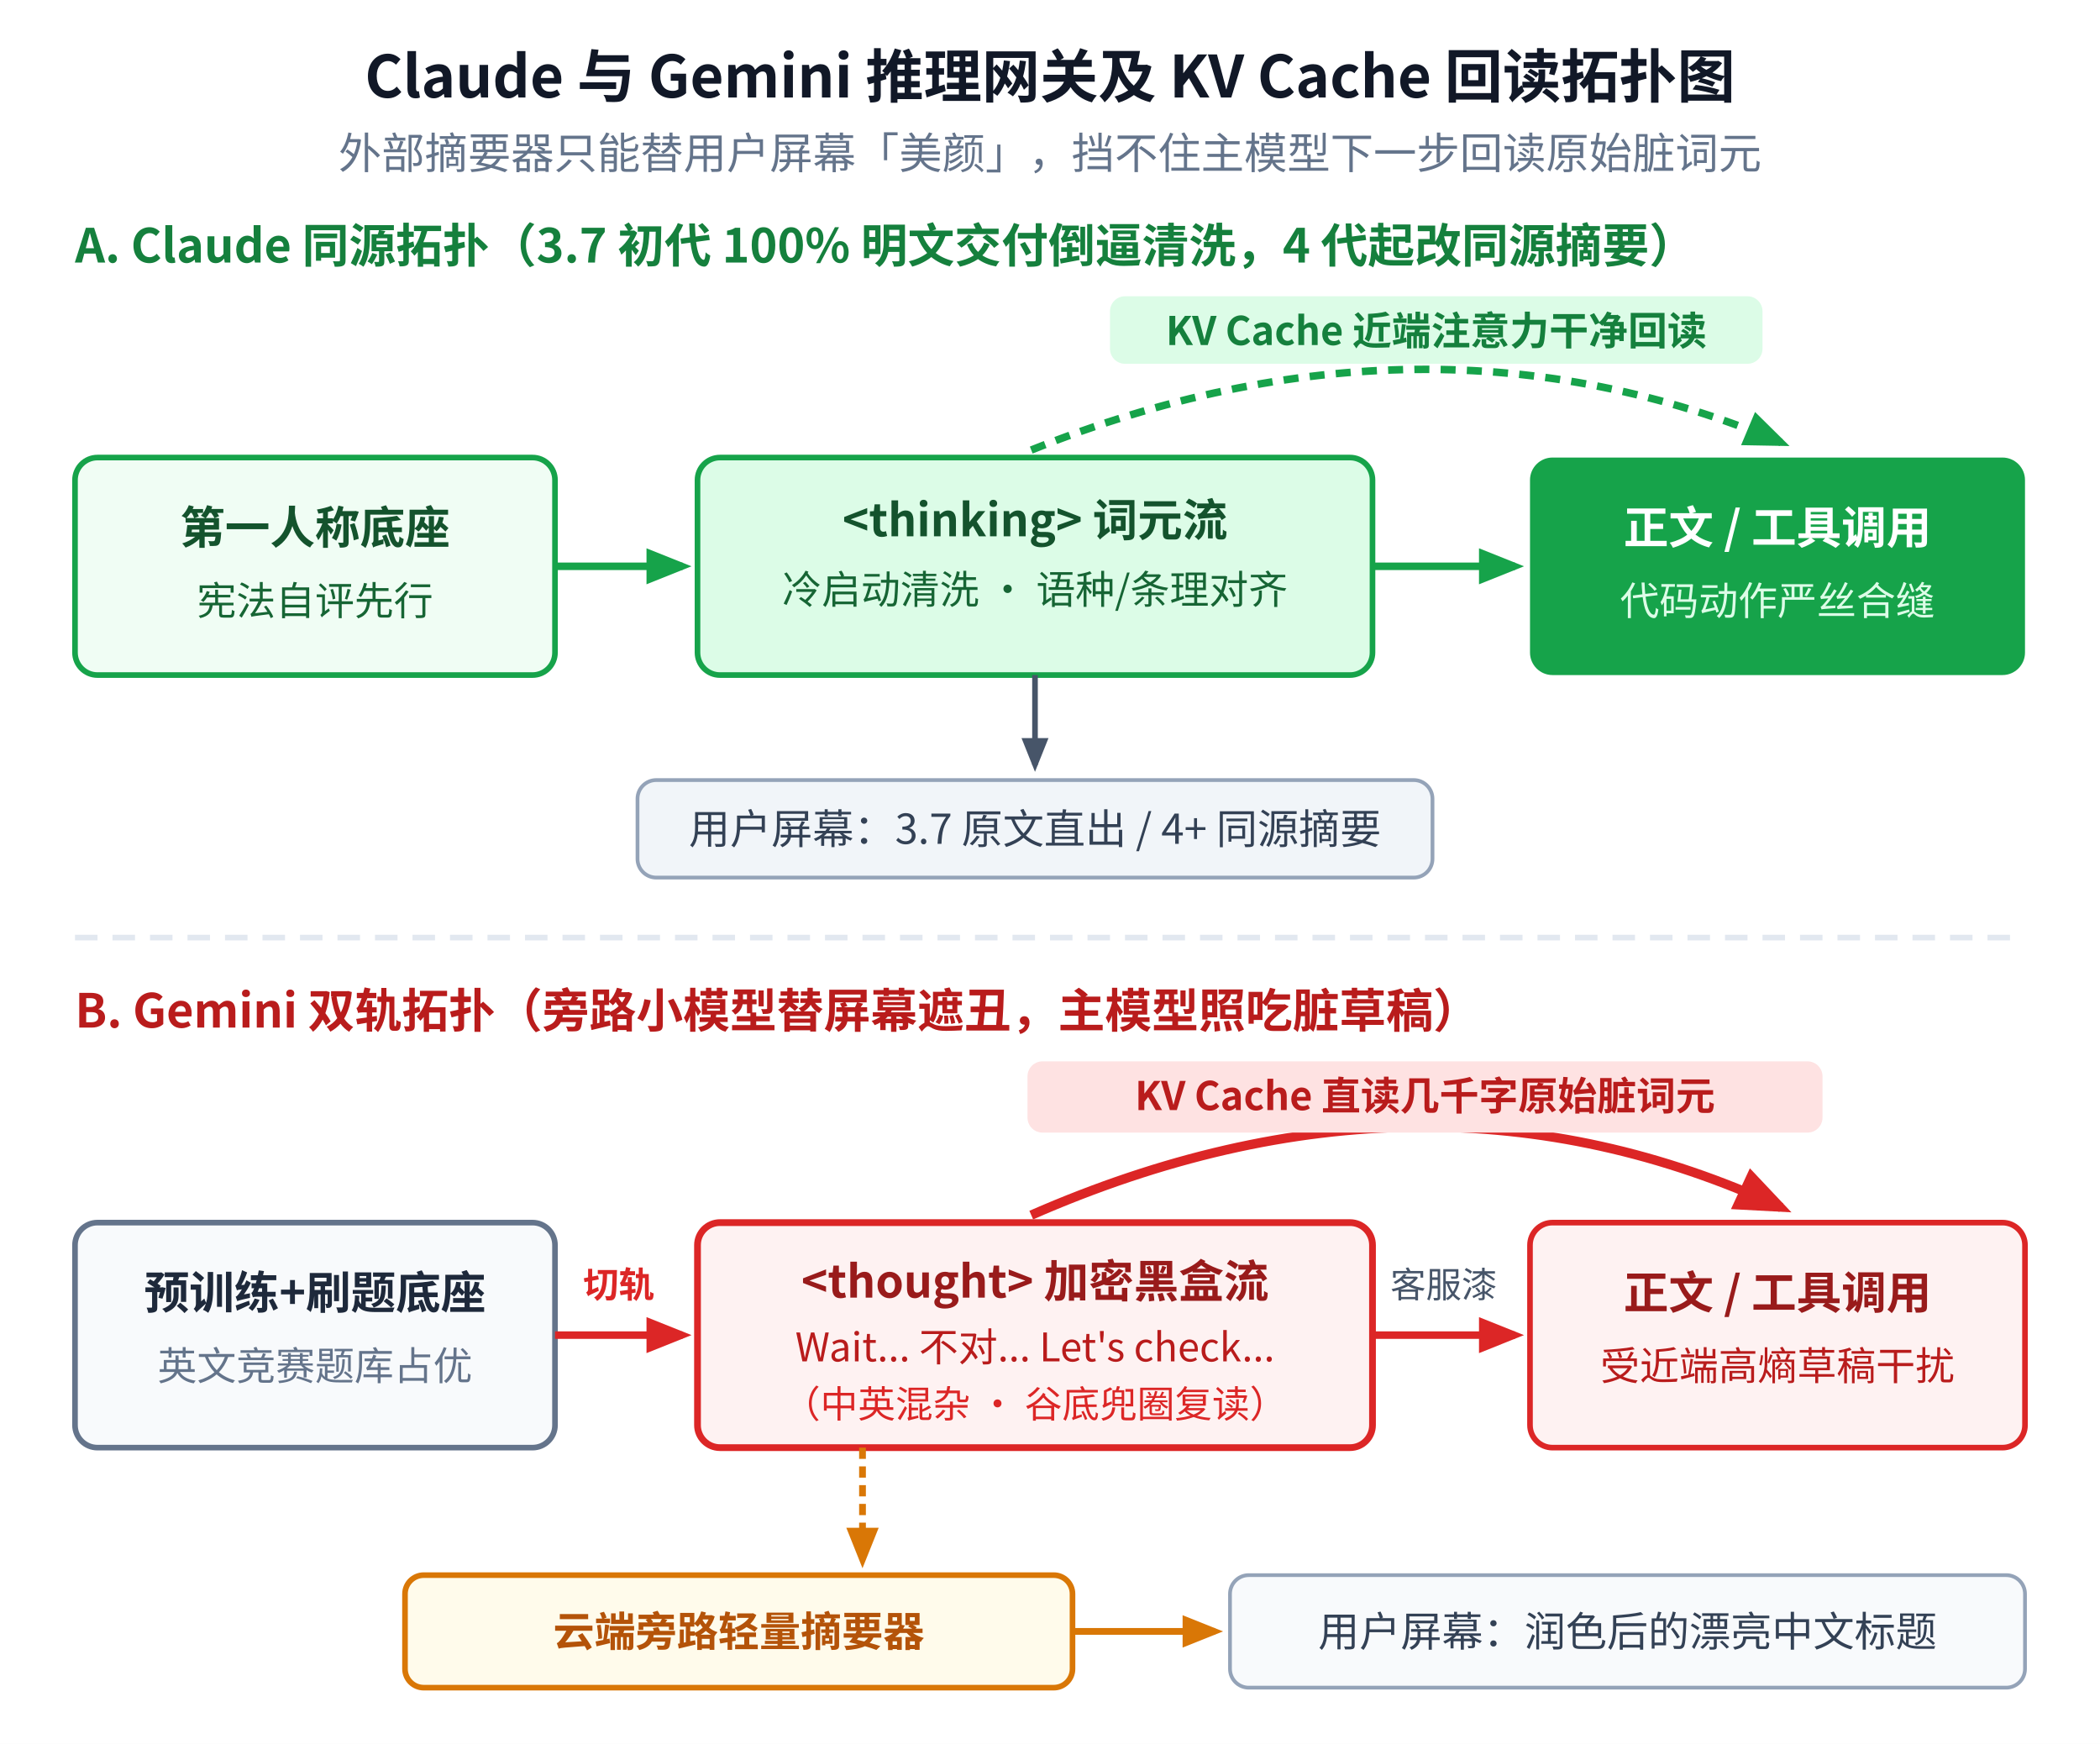
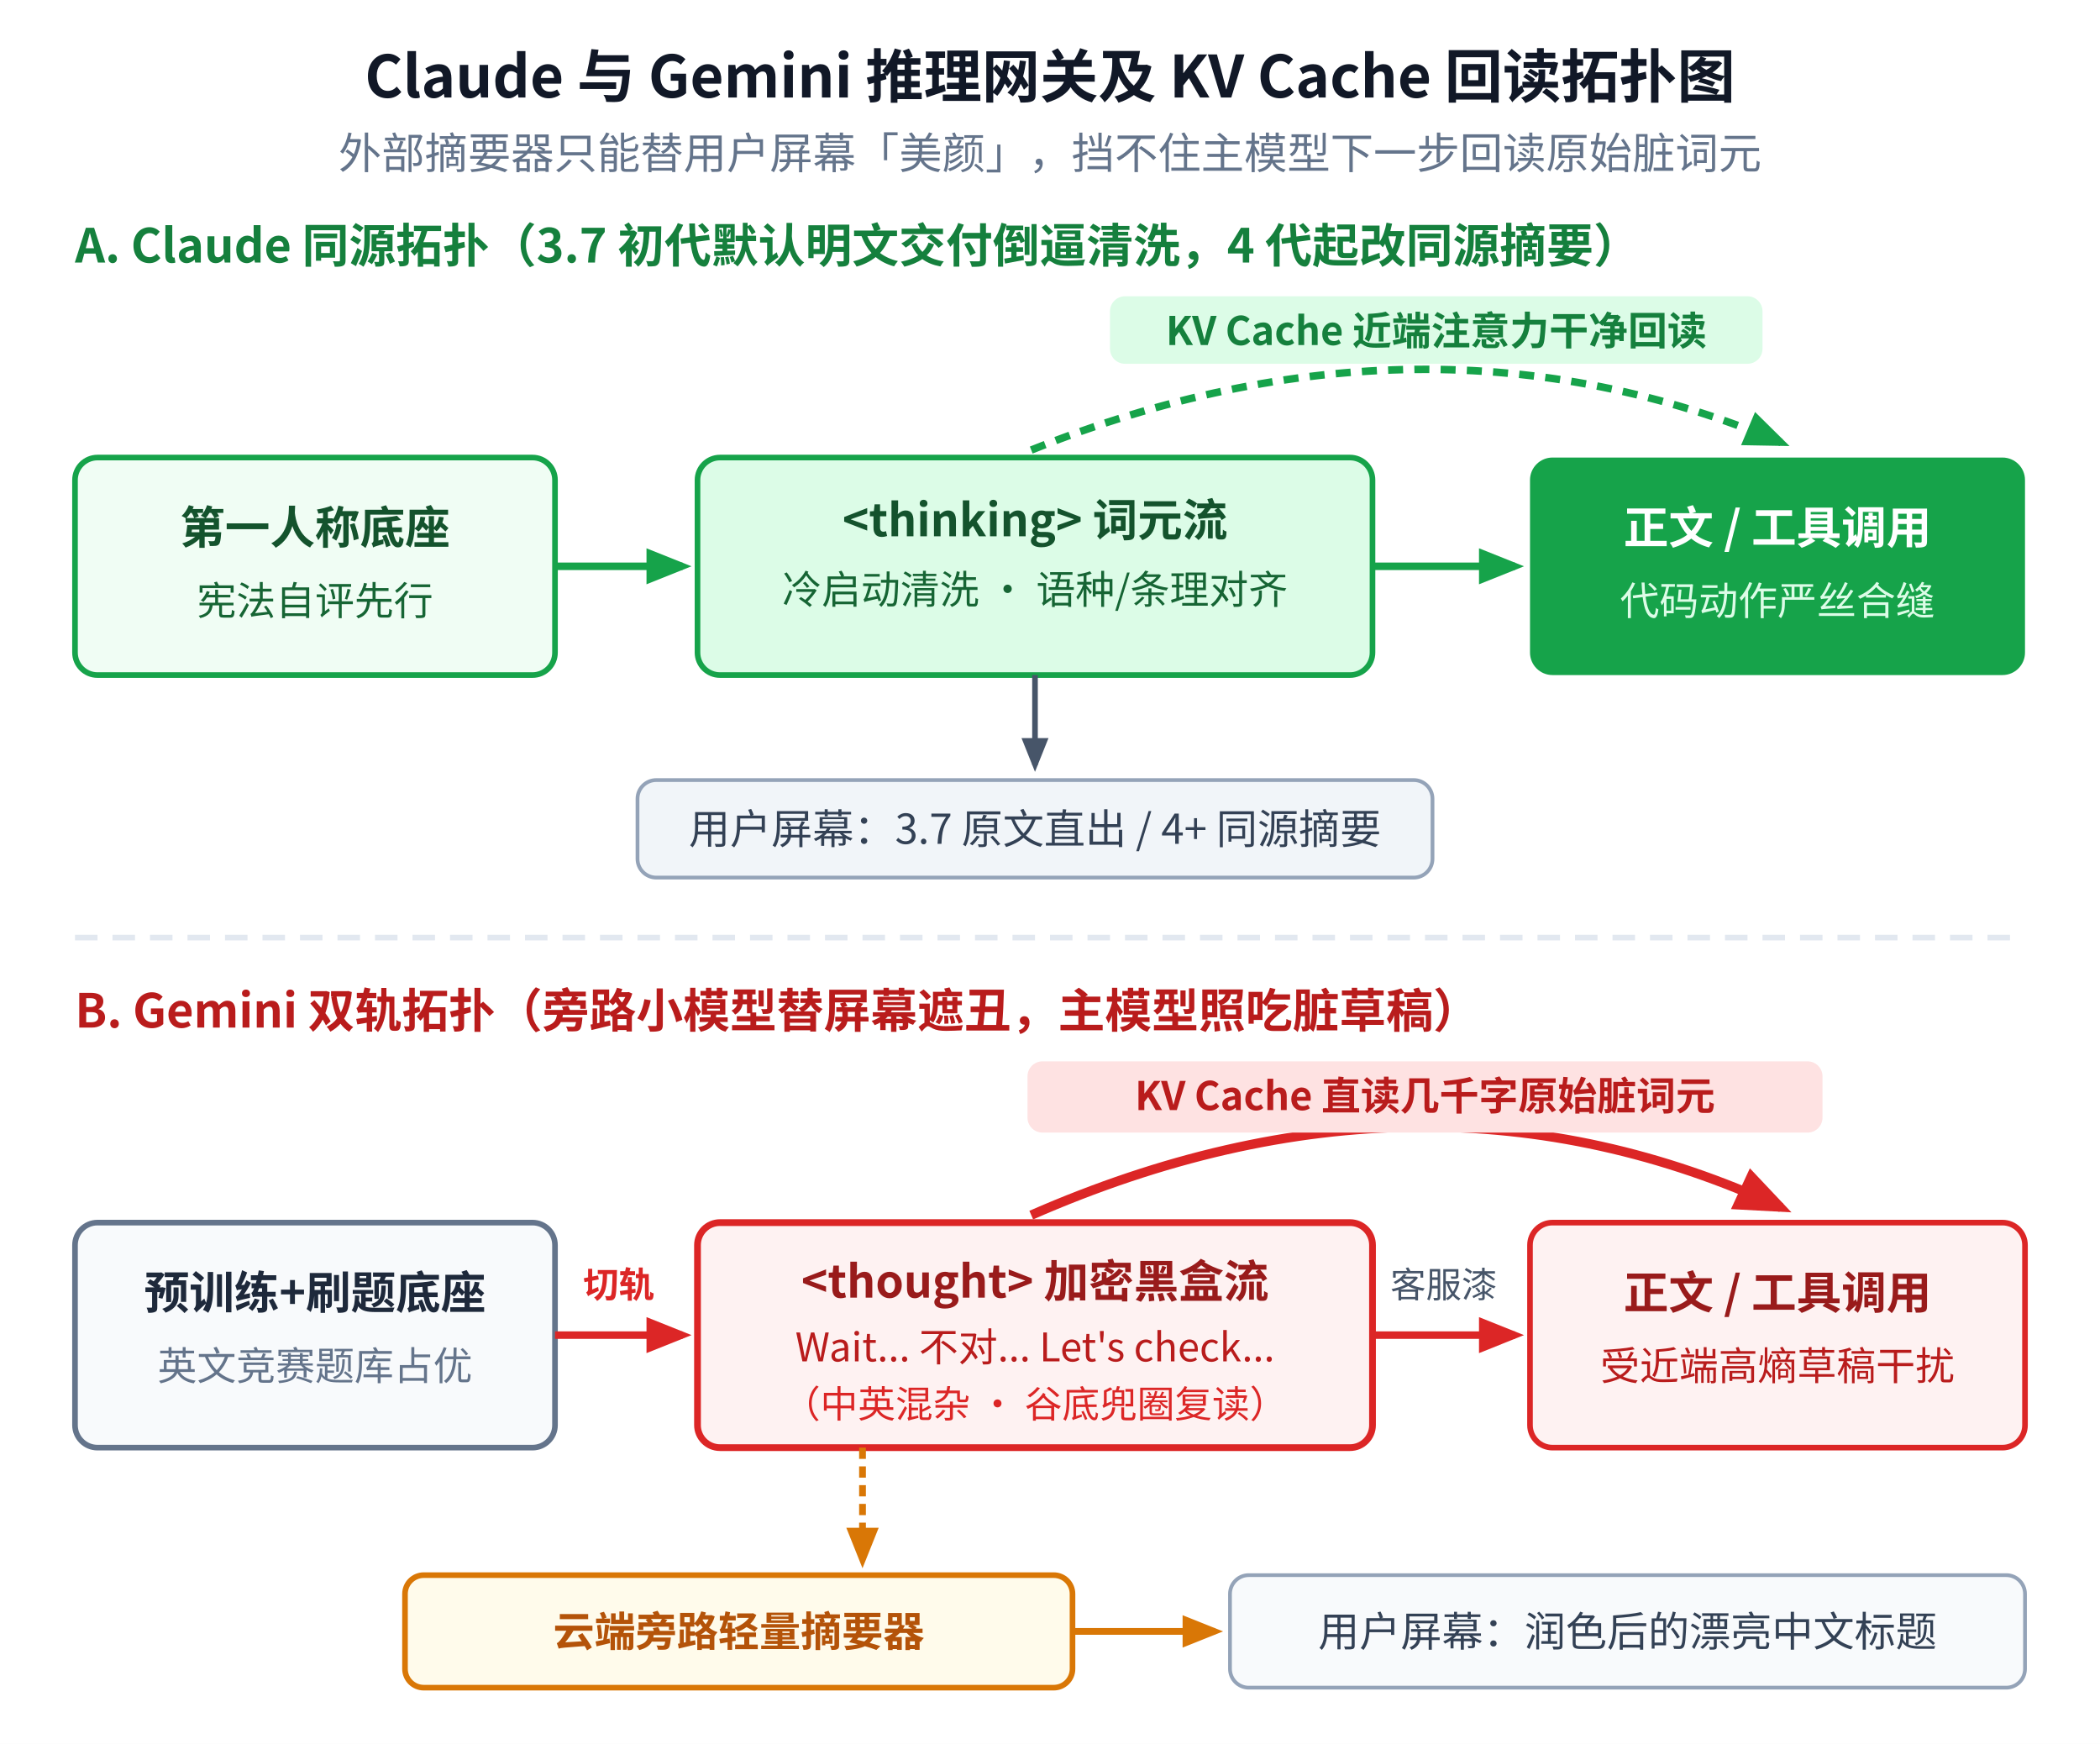
<svg xmlns="http://www.w3.org/2000/svg" viewBox="0 0 560 465" width="560" height="465" font-family="'WenQuanYi Micro Hei','Noto Sans CJK SC',sans-serif" style="background-color:#ffffff;">
  <rect width="560" height="465" fill="#ffffff" />
  <defs>
    <marker id="arr-g" viewBox="0 0 10 10" refX="8" refY="5" markerWidth="6" markerHeight="6" orient="auto-start-reverse">
      <path d="M 0 1 L 10 5 L 0 9 z" fill="#16a34a" />
    </marker>
    <marker id="arr-r" viewBox="0 0 10 10" refX="8" refY="5" markerWidth="6" markerHeight="6" orient="auto-start-reverse">
      <path d="M 0 1 L 10 5 L 0 9 z" fill="#dc2626" />
    </marker>
    <marker id="arr-b" viewBox="0 0 10 10" refX="8" refY="5" markerWidth="6" markerHeight="6" orient="auto-start-reverse">
      <path d="M 0 1 L 10 5 L 0 9 z" fill="#475569" />
    </marker>
    <marker id="arr-amber" viewBox="0 0 10 10" refX="8" refY="5" markerWidth="6" markerHeight="6" orient="auto-start-reverse">
      <path d="M 0 1 L 10 5 L 0 9 z" fill="#d97706" />
    </marker>
  </defs>
  <text x="280" y="26" text-anchor="middle" font-size="15.5" font-weight="bold" fill="#111827">Claude 与 Gemini 推理网关及 KV Cache 回读拓扑图</text>
  <text x="280" y="45" text-anchor="middle" font-size="11.5" fill="#64748b">外部摘要器只能替用户屏幕「美颜」，挡不住主模型下一步回读原始脏词元</text>
-   <text x="20" y="70" font-size="12.5" font-weight="bold" fill="#15803d">A. Claude 同源拓扑（3.7 初代 100% 明文交付倒逼清洗，4 代起改同源摘要）</text>
+   <text x="20" y="70" font-size="12.5" font-weight="bold" fill="#15803d">A. Claude 同源拓扑（3.7 初代默认明文交付倒逼清洗，4 代起改同源摘要）</text>
  <path d="M 275 120 Q 380 78 475 118" fill="none" stroke="#16a34a" stroke-width="2" stroke-dasharray="4 3" marker-end="url(#arr-g)" />
  <rect x="296" y="79" width="174" height="18" rx="4" fill="#dcfce7" />
  <text x="383" y="92" text-anchor="middle" font-size="10.5" font-weight="bold" fill="#15803d">KV Cache 近端注意力干净回读</text>
  <rect x="20" y="122" width="128" height="58" rx="6" fill="#f0fdf4" stroke="#16a34a" stroke-width="1.5" />
  <text x="84" y="145" text-anchor="middle" font-size="12" font-weight="bold" fill="#14532d">第一人称底座</text>
  <text x="84" y="164" text-anchor="middle" font-size="10.5" fill="#166534">宪法自评先行</text>
  <line x1="148" y1="151" x2="182" y2="151" stroke="#16a34a" stroke-width="2" marker-end="url(#arr-g)" />
  <rect x="186" y="122" width="180" height="58" rx="6" fill="#dcfce7" stroke="#16a34a" stroke-width="1.5" />
  <text x="276" y="143" text-anchor="middle" font-size="12" font-weight="bold" fill="#14532d">&lt;thinking&gt; 词元流</text>
  <text x="276" y="161" text-anchor="middle" font-size="10.5" fill="#166534">冷启动清洗 · 语种/条理对齐</text>
  <line x1="366" y1="151" x2="404" y2="151" stroke="#16a34a" stroke-width="2" marker-end="url(#arr-g)" />
  <rect x="408" y="122" width="132" height="58" rx="6" fill="#16a34a" />
  <text x="474" y="145" text-anchor="middle" font-size="12" font-weight="bold" fill="#ffffff">正文 / 工具调用</text>
  <text x="474" y="164" text-anchor="middle" font-size="10.5" fill="#dcfce7">代码动作严丝合缝</text>
  <line x1="276" y1="180" x2="276" y2="204" stroke="#475569" stroke-width="1.5" marker-end="url(#arr-b)" />
  <rect x="170" y="208" width="212" height="26" rx="5" fill="#f1f5f9" stroke="#94a3b8" stroke-width="1" />
  <text x="276" y="225" text-anchor="middle" font-size="11" fill="#334155">用户屏幕：3.7 原文直出 / 4+ 同源摘要</text>
  <line x1="20" y1="250" x2="540" y2="250" stroke="#e2e8f0" stroke-width="1.5" stroke-dasharray="6 4" />
  <text x="20" y="274" font-size="12.5" font-weight="bold" fill="#b91c1c">B. Gemini 双轨拓扑（旁路小模型替屏幕遮丑，主模型照吃脏草稿）</text>
  <path d="M 275 324 Q 380 278 475 322" fill="none" stroke="#dc2626" stroke-width="2.5" marker-end="url(#arr-r)" />
  <rect x="274" y="283" width="212" height="19" rx="4" fill="#fee2e2" />
  <text x="380" y="296" text-anchor="middle" font-size="10.5" font-weight="bold" fill="#b91c1c">KV Cache 直读几千字原始脏词元</text>
  <rect x="20" y="326" width="128" height="60" rx="6" fill="#f8fafc" stroke="#64748b" stroke-width="1.5" />
  <text x="84" y="349" text-anchor="middle" font-size="12" font-weight="bold" fill="#1e293b">预训练+刷题底座</text>
  <text x="84" y="368" text-anchor="middle" font-size="10.5" fill="#64748b">英文竞赛题库占优</text>
  <line x1="148" y1="356" x2="182" y2="356" stroke="#dc2626" stroke-width="2" marker-end="url(#arr-r)" />
  <text x="165" y="346" text-anchor="middle" font-size="9.5" font-weight="bold" fill="#dc2626">切轨</text>
  <rect x="186" y="326" width="180" height="60" rx="6" fill="#fef2f2" stroke="#dc2626" stroke-width="1.8" />
  <text x="276" y="346" text-anchor="middle" font-size="12" font-weight="bold" fill="#991b1b">&lt;thought&gt; 加密黑盒流</text>
  <text x="276" y="363" text-anchor="middle" font-size="10.5" fill="#b91c1c">Wait... 不对... Let's check...</text>
  <text x="276" y="378" text-anchor="middle" font-size="10" fill="#dc2626">（中英混杂 · 谷底兜圈复读）</text>
  <line x1="366" y1="356" x2="404" y2="356" stroke="#dc2626" stroke-width="2" marker-end="url(#arr-r)" />
  <text x="385" y="346" text-anchor="middle" font-size="9.5" fill="#475569">客服漆</text>
  <rect x="408" y="326" width="132" height="60" rx="6" fill="#fef2f2" stroke="#dc2626" stroke-width="1.5" />
  <text x="474" y="349" text-anchor="middle" font-size="12" font-weight="bold" fill="#991b1b">正文 / 工具调用</text>
  <text x="474" y="368" text-anchor="middle" font-size="10.5" fill="#b91c1c">受近端高熵草稿干扰</text>
  <line x1="230" y1="386" x2="230" y2="416" stroke="#d97706" stroke-width="1.8" stroke-dasharray="3 2" marker-end="url(#arr-amber)" />
  <rect x="108" y="420" width="178" height="30" rx="5" fill="#fffbeb" stroke="#d97706" stroke-width="1.5" />
  <text x="197" y="439" text-anchor="middle" font-size="11" font-weight="bold" fill="#b45309">云端旁路轻量摘要器</text>
  <line x1="286" y1="435" x2="324" y2="435" stroke="#d97706" stroke-width="1.8" marker-end="url(#arr-amber)" />
  <rect x="328" y="420" width="212" height="30" rx="5" fill="#f8fafc" stroke="#94a3b8" stroke-width="1" />
  <text x="434" y="439" text-anchor="middle" font-size="11" fill="#334155">用户屏幕：润色后的漂亮中文标题</text>
</svg>
